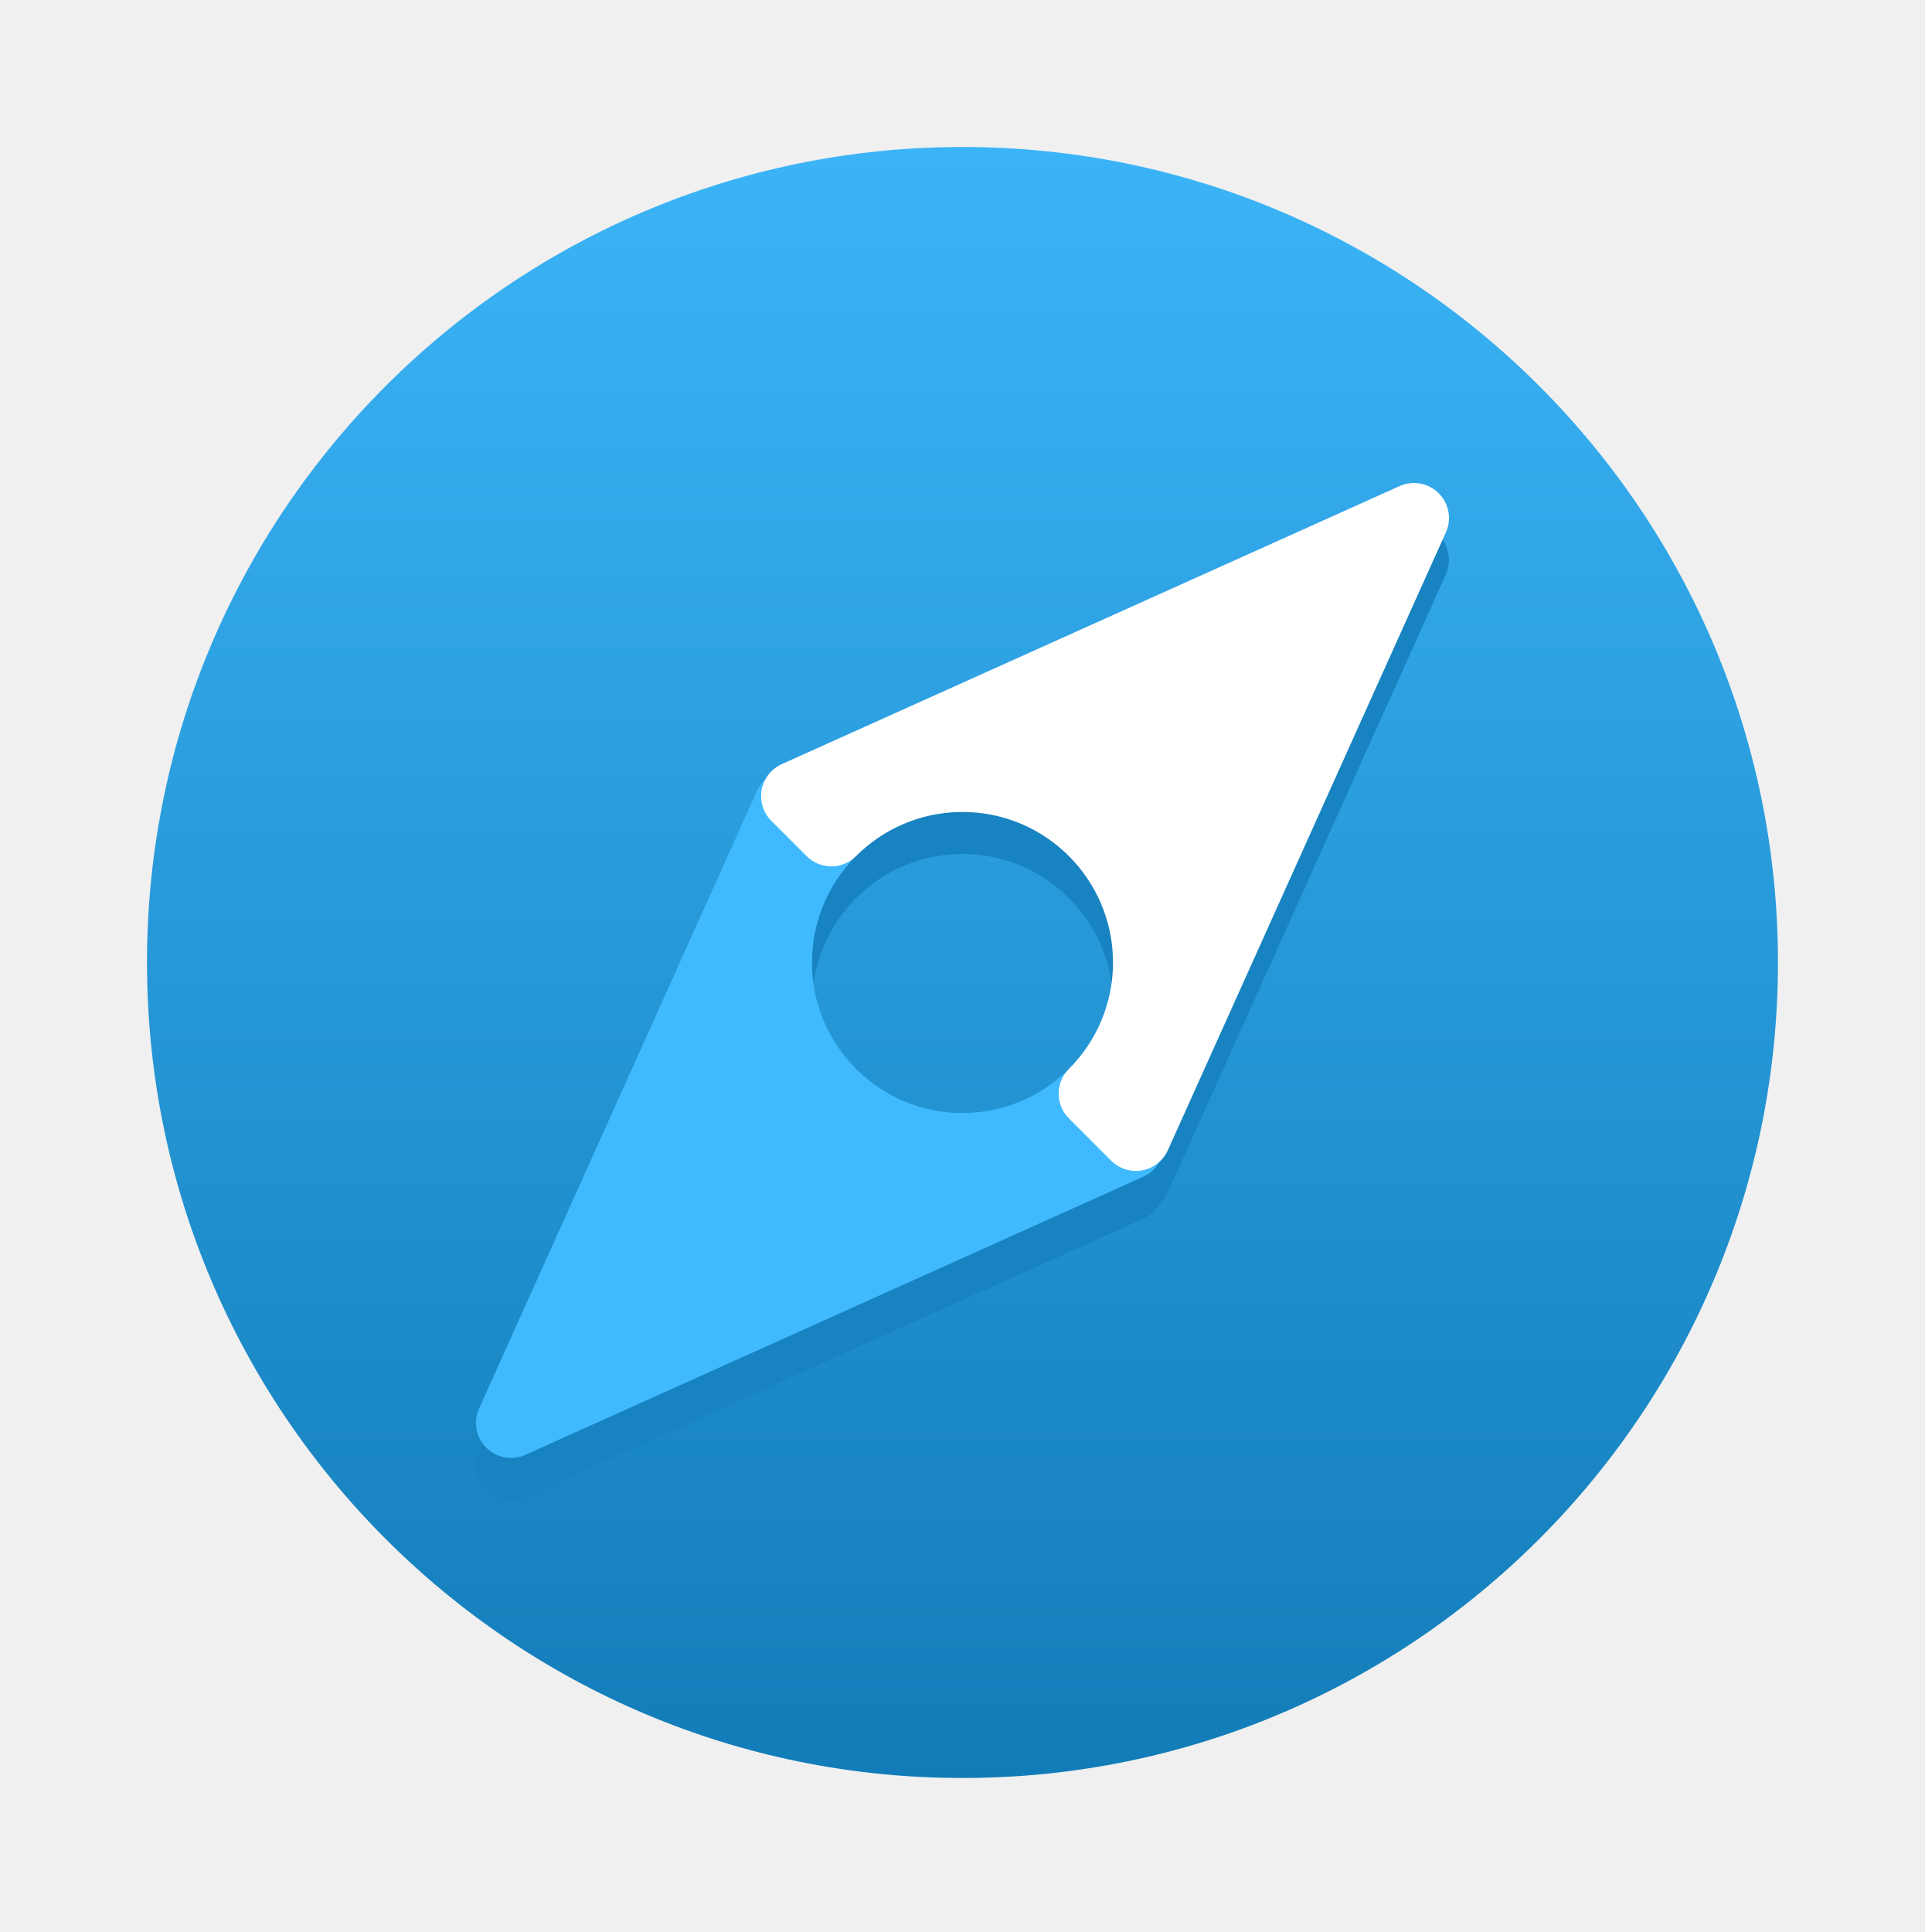
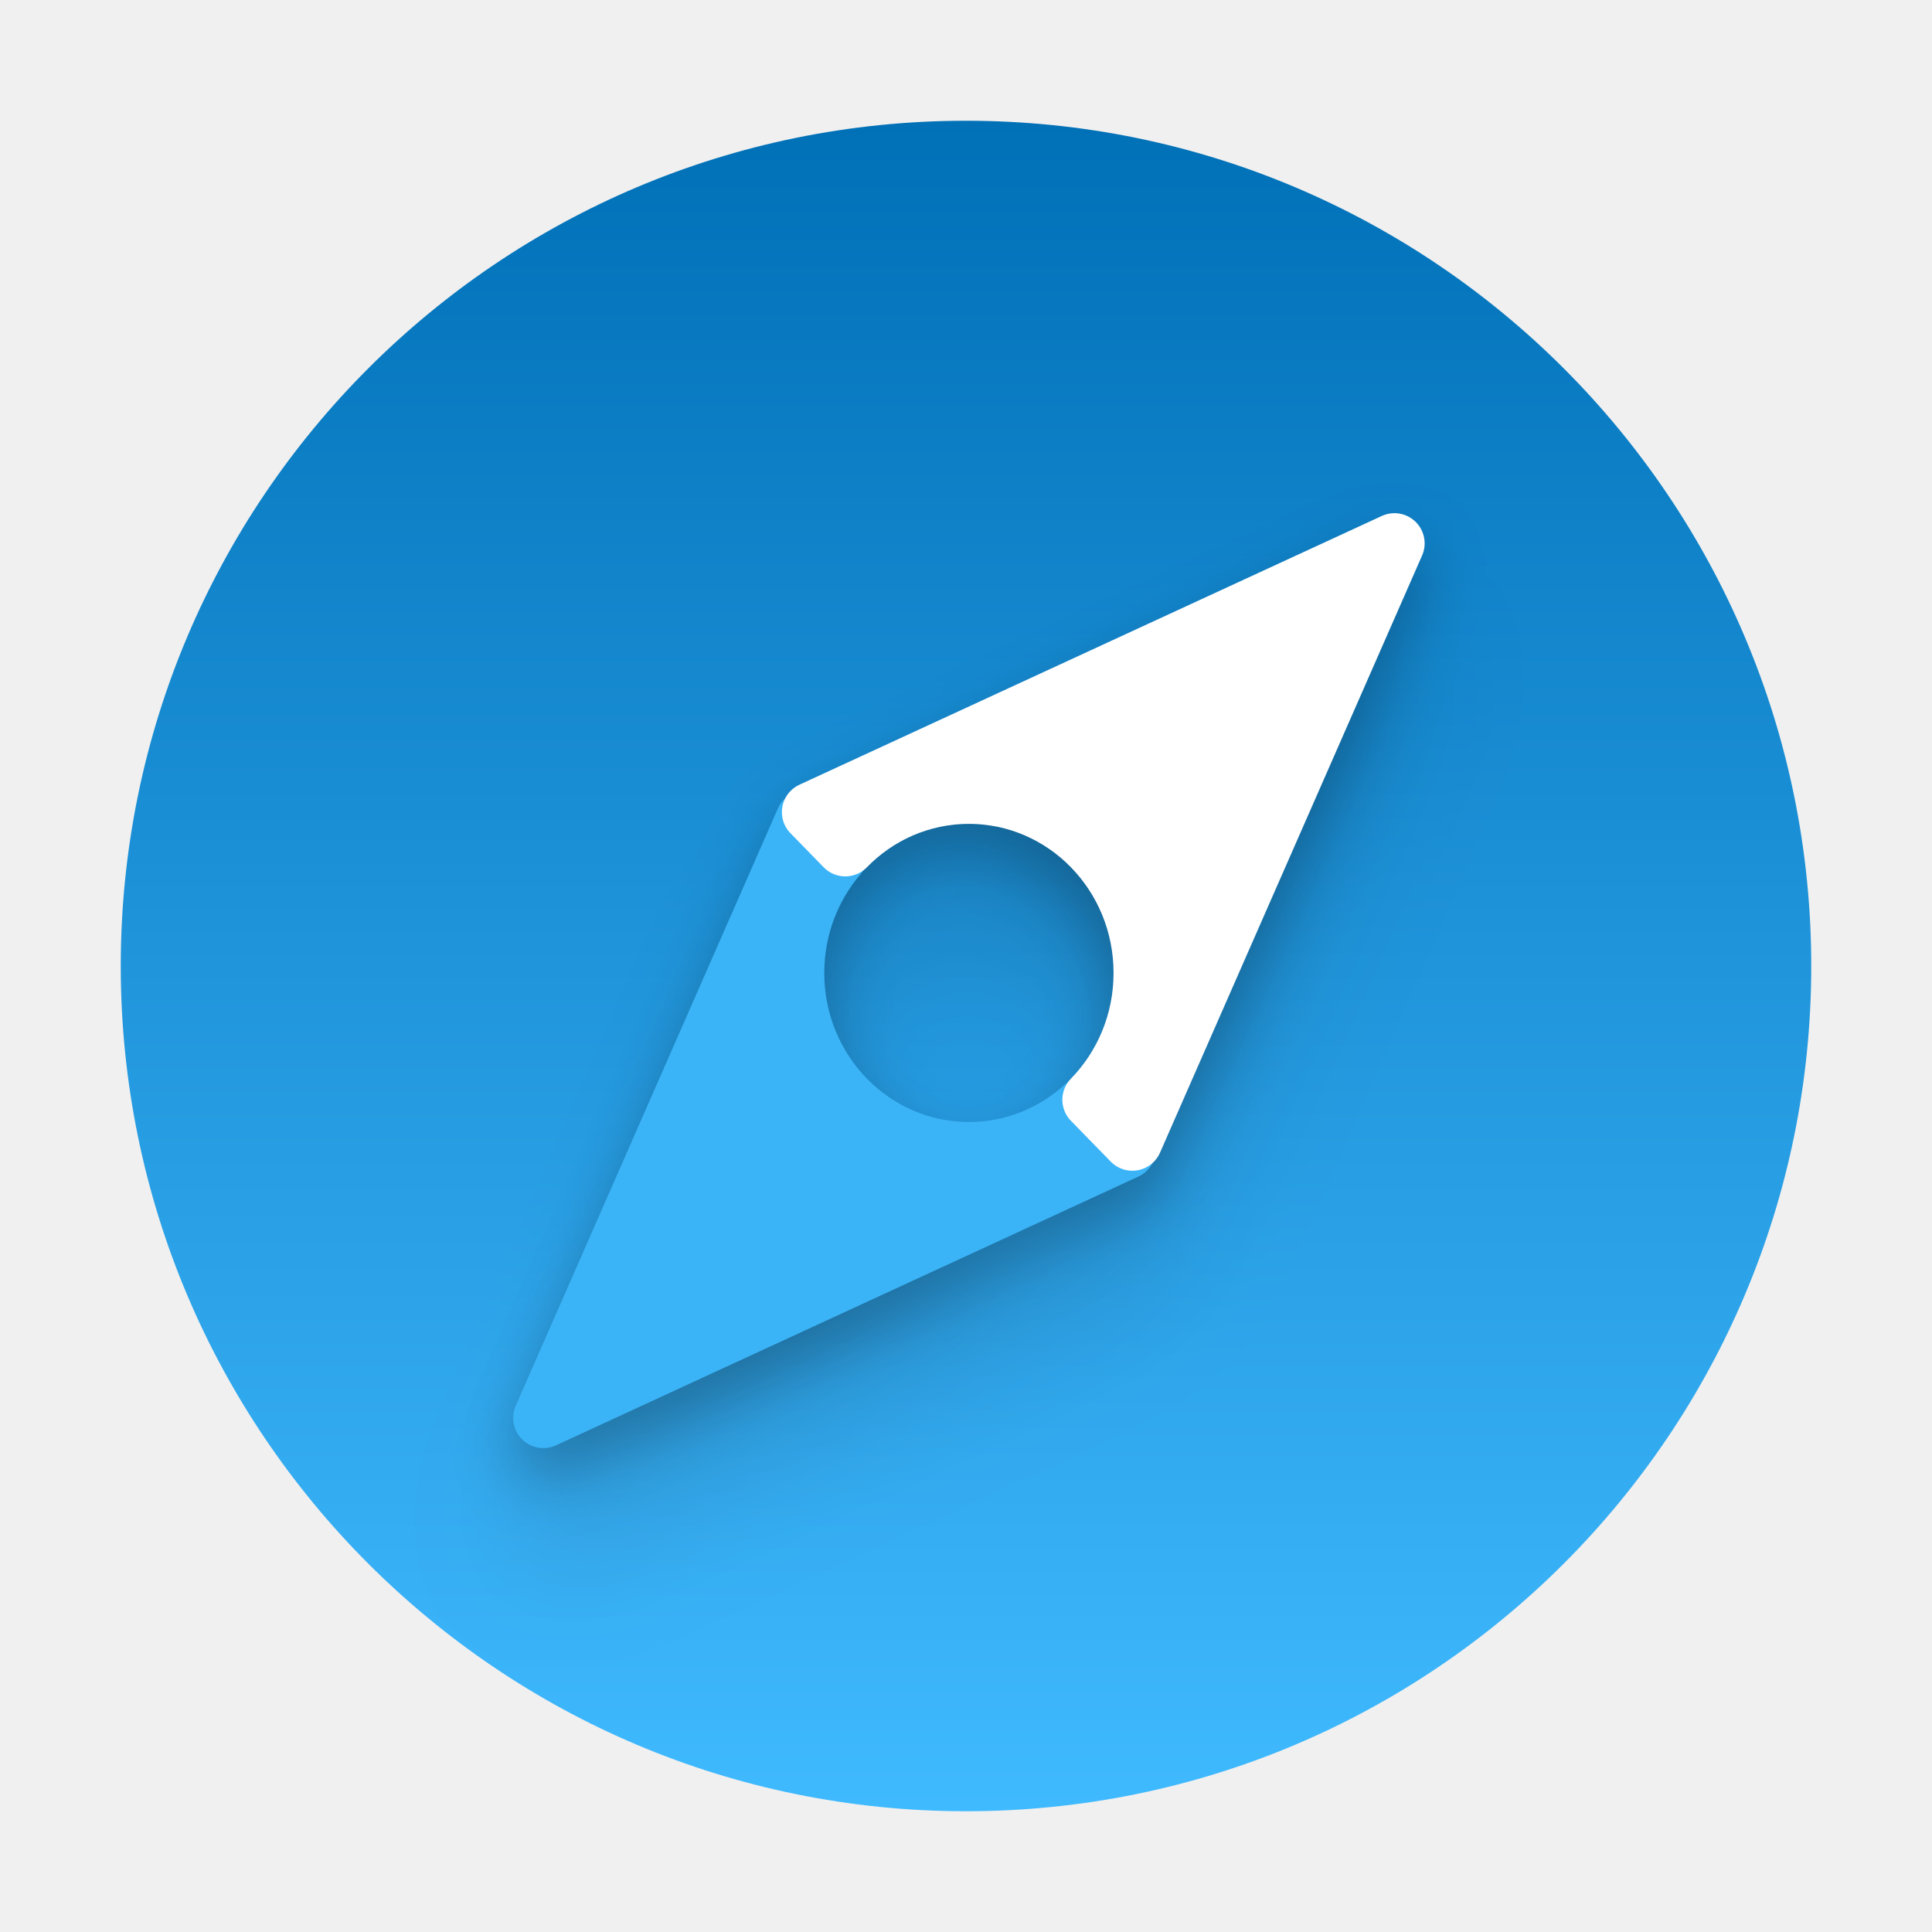
- <svg xmlns="http://www.w3.org/2000/svg" width="275" height="276" viewBox="0 0 275 276" fill="none">
-   <path d="M254 137.5C254 201.841 201.841 254 137.5 254C73.159 254 21 201.841 21 137.5C21 73.159 73.159 21 137.5 21C201.841 21 254 73.159 254 137.5Z" fill="url(#paint0_linear)" />
-   <path d="M155.067 163.341C150.391 167.484 144.239 170 137.5 170C122.864 170 111 158.136 111 143.5C111 136.761 113.516 130.609 117.659 125.933L112.726 121L73 209.274L161.274 169.547L155.067 163.341Z" fill="white" />
-   <path d="M162.274 168.274L202 80L113.727 119.726L118.762 124.762C123.557 119.966 130.182 117 137.5 117C152.136 117 164 128.864 164 143.5C164 150.818 161.034 157.443 156.238 162.238L162.274 168.274Z" fill="white" />
-   <path d="M155.067 163.341C150.391 167.484 144.239 170 137.5 170C122.864 170 111 158.136 111 143.5C111 136.761 113.516 130.609 117.659 125.933L112.726 121L73 209.274L161.274 169.547L155.067 163.341Z" stroke="#1883C1" stroke-width="10" stroke-linecap="round" stroke-linejoin="round" />
-   <path d="M162.274 168.274L202 80L113.727 119.726L118.762 124.762C123.557 119.966 130.182 117 137.5 117C152.136 117 164 128.864 164 143.5C164 150.818 161.034 157.443 156.238 162.238L162.274 168.274Z" stroke="#1883C1" stroke-width="10" stroke-linecap="round" stroke-linejoin="round" />
-   <path d="M155.067 157.341C150.391 161.484 144.239 164 137.5 164C122.864 164 111 152.136 111 137.5C111 130.761 113.516 124.609 117.659 119.933L112.726 115L73 203.274L161.274 163.547L155.067 157.341Z" fill="#40BAFF" stroke="#40BAFF" stroke-width="10" stroke-linecap="round" stroke-linejoin="round" />
-   <path d="M162.274 162.274L202 74L113.727 113.726L118.762 118.762C123.557 113.966 130.182 111 137.5 111C152.136 111 164 122.864 164 137.5C164 144.818 161.034 151.443 156.238 156.238L162.274 162.274Z" fill="white" stroke="white" stroke-width="10" stroke-linecap="round" stroke-linejoin="round" />
+ <svg xmlns="http://www.w3.org/2000/svg" width="64" height="64" viewBox="0 0 64 64" fill="none">
+   <path d="M32 4C16.536 4 4 16.536 4 32C4 47.464 16.536 60 32 60C47.464 60 60 47.464 60 32C60 16.536 47.464 4 32 4Z" fill="url(#paint0_linear)" />
+   <g filter="url(#filter0_dd)">
+     <path d="M35.936 36.676C34.914 37.605 33.569 38.168 32.096 38.168C28.898 38.168 26.305 35.51 26.305 32.23C26.305 30.72 26.855 29.341 27.76 28.293L26.682 27.188L18 46.97L37.292 38.067L35.936 36.676Z" fill="#3BB4F7" stroke="#3BB4F7" stroke-width="2" stroke-linecap="round" stroke-linejoin="round" />
+     <path d="M37.511 37.782L46.193 18L26.901 26.903L28.001 28.031C29.049 26.956 30.497 26.292 32.097 26.292C35.295 26.292 37.888 28.951 37.888 32.23C37.888 33.87 37.24 35.355 36.192 36.43L37.511 37.782Z" fill="white" stroke="white" stroke-width="2" stroke-linecap="round" stroke-linejoin="round" />
+   </g>
  <defs>
-     <linearGradient id="paint0_linear" x1="137.5" y1="21" x2="137.5" y2="254" gradientUnits="userSpaceOnUse">
-       <stop stop-color="#3BB4F7" />
-       <stop offset="1" stop-color="#127CB8" />
+     <filter id="filter0_dd" x="13" y="16" width="38.193" height="39.97" filterUnits="userSpaceOnUse" color-interpolation-filters="sRGB">
+       <feFlood flood-opacity="0" result="BackgroundImageFix" />
+       <feColorMatrix in="SourceAlpha" type="matrix" values="0 0 0 0 0 0 0 0 0 0 0 0 0 0 0 0 0 0 127 0" />
+       <feOffset dy="4" />
+       <feGaussianBlur stdDeviation="2" />
+       <feColorMatrix type="matrix" values="0 0 0 0 0 0 0 0 0 0 0 0 0 0 0 0 0 0 0.1 0" />
+       <feBlend mode="hard-light" in2="BackgroundImageFix" result="effect1_dropShadow" />
+       <feColorMatrix in="SourceAlpha" type="matrix" values="0 0 0 0 0 0 0 0 0 0 0 0 0 0 0 0 0 0 127 0" />
+       <feOffset dy="1" />
+       <feGaussianBlur stdDeviation="1" />
+       <feColorMatrix type="matrix" values="0 0 0 0 0 0 0 0 0 0 0 0 0 0 0 0 0 0 0.25 0" />
+       <feBlend mode="hard-light" in2="effect1_dropShadow" result="effect2_dropShadow" />
+       <feBlend mode="normal" in="SourceGraphic" in2="effect2_dropShadow" result="shape" />
+     </filter>
+     <linearGradient id="paint0_linear" x1="32.413" y1="60" x2="32.413" y2="4" gradientUnits="userSpaceOnUse">
+       <stop stop-color="#40BAFF" />
+       <stop offset="1" stop-color="#0070B7" />
    </linearGradient>
  </defs>
</svg>
